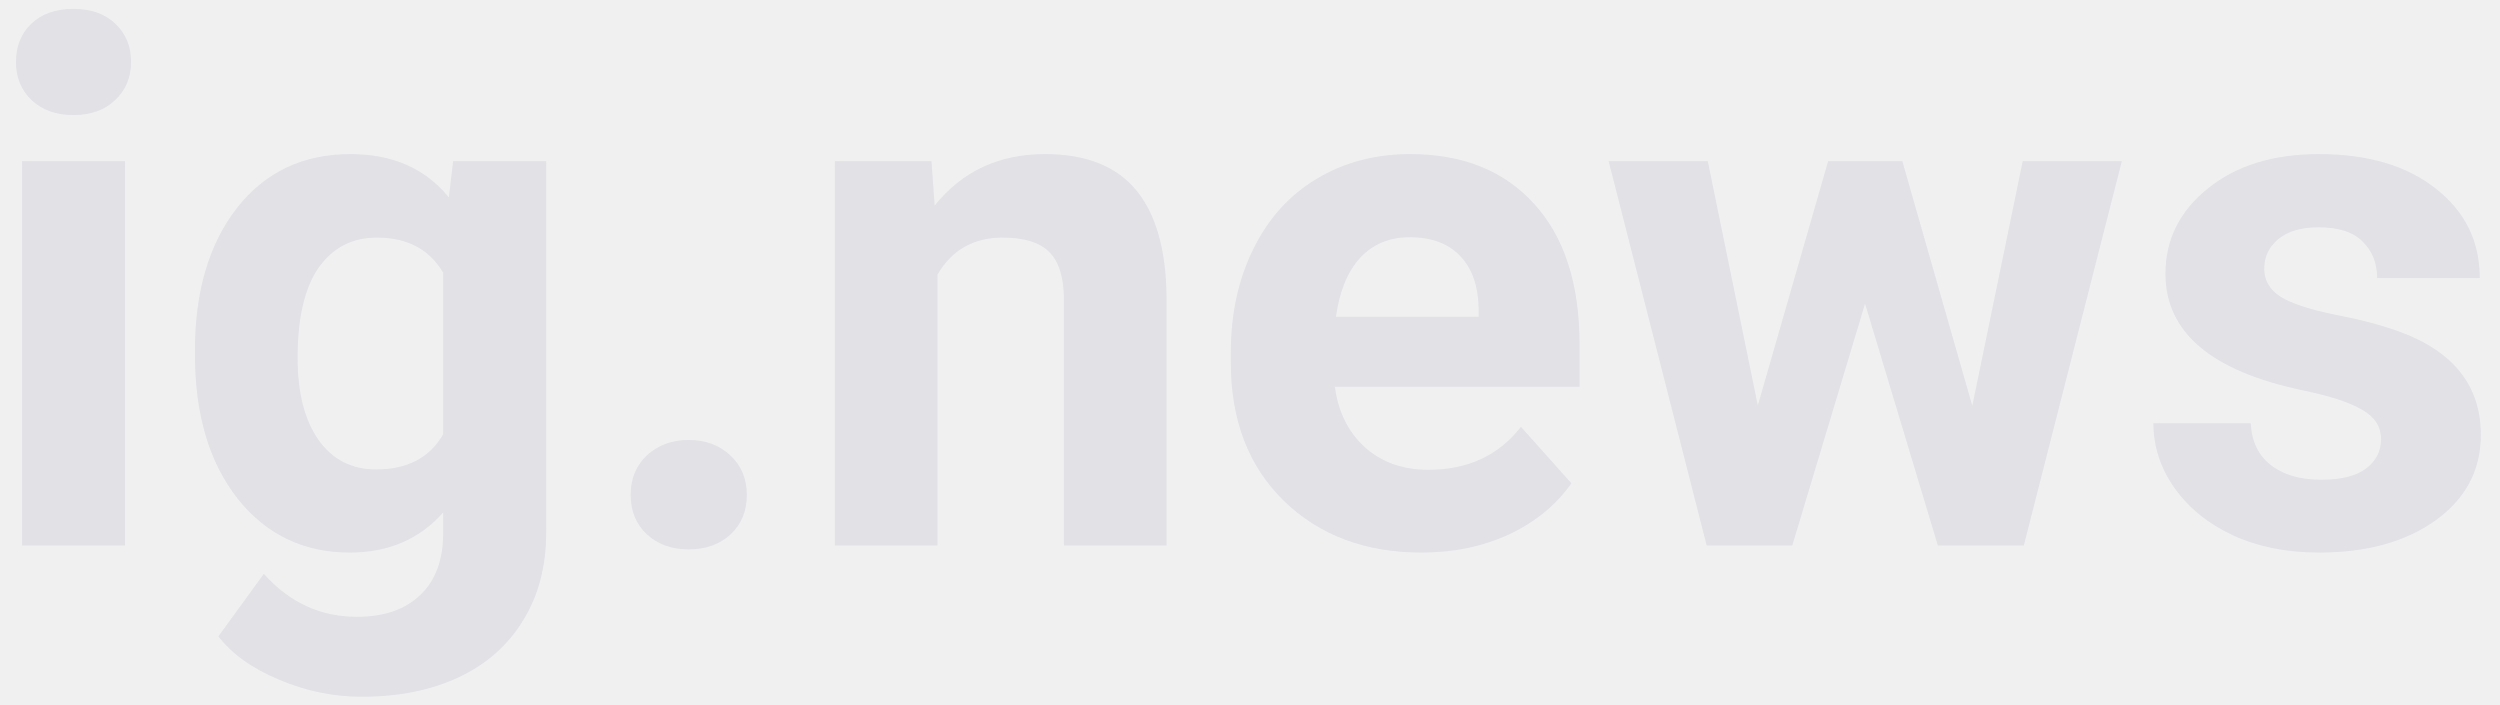
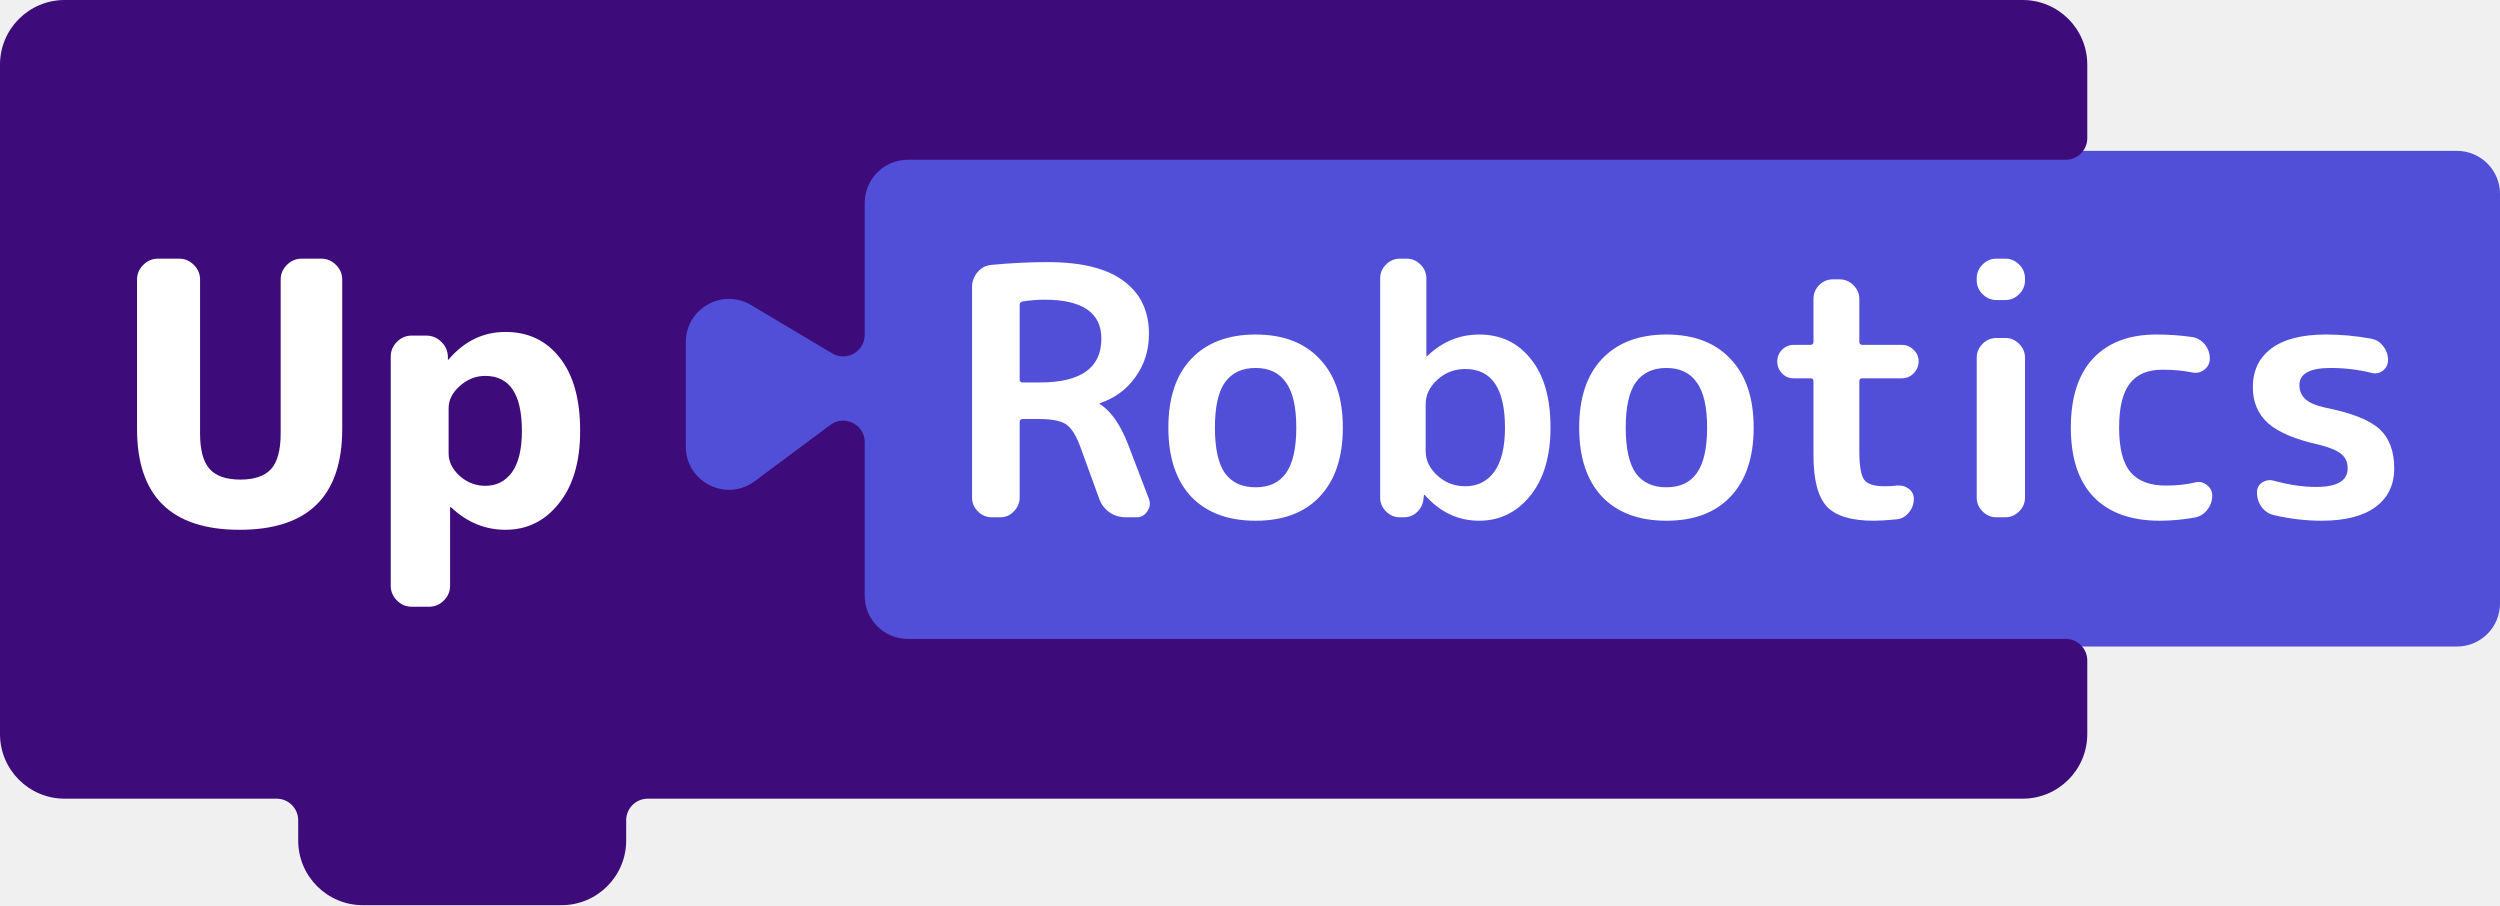
- <svg xmlns="http://www.w3.org/2000/svg" width="110" height="31" viewBox="0 0 110 31" fill="none">
-   <path d="M5.5 24H0.969V7.094H5.5V24ZM0.703 2.719C0.703 2.042 0.927 1.484 1.375 1.047C1.833 0.609 2.453 0.391 3.234 0.391C4.005 0.391 4.62 0.609 5.078 1.047C5.536 1.484 5.766 2.042 5.766 2.719C5.766 3.406 5.531 3.969 5.062 4.406C4.604 4.844 3.995 5.062 3.234 5.062C2.474 5.062 1.859 4.844 1.391 4.406C0.932 3.969 0.703 3.406 0.703 2.719Z" fill="#E1E1E6" />
-   <path d="M8.578 15.422C8.578 12.828 9.193 10.74 10.422 9.156C11.662 7.573 13.328 6.781 15.422 6.781C17.276 6.781 18.719 7.417 19.75 8.688L19.938 7.094H24.031V23.438C24.031 24.917 23.693 26.203 23.016 27.297C22.349 28.391 21.406 29.224 20.188 29.797C18.969 30.37 17.542 30.656 15.906 30.656C14.667 30.656 13.458 30.406 12.281 29.906C11.104 29.417 10.213 28.781 9.609 28L11.609 25.25C12.734 26.51 14.099 27.141 15.703 27.141C16.901 27.141 17.833 26.818 18.5 26.172C19.167 25.537 19.5 24.63 19.5 23.453V22.547C18.458 23.724 17.088 24.312 15.391 24.312C13.359 24.312 11.713 23.521 10.453 21.938C9.203 20.344 8.578 18.234 8.578 15.609V15.422ZM13.094 15.75C13.094 17.281 13.401 18.484 14.016 19.359C14.63 20.224 15.474 20.656 16.547 20.656C17.922 20.656 18.906 20.141 19.5 19.109V12C18.896 10.969 17.922 10.453 16.578 10.453C15.495 10.453 14.641 10.896 14.016 11.781C13.401 12.667 13.094 13.99 13.094 15.75Z" fill="#E1E1E6" />
-   <path d="M27.75 21.781C27.75 21.062 27.99 20.479 28.469 20.031C28.958 19.583 29.568 19.359 30.297 19.359C31.037 19.359 31.646 19.583 32.125 20.031C32.615 20.479 32.859 21.062 32.859 21.781C32.859 22.49 32.62 23.068 32.141 23.516C31.662 23.953 31.047 24.172 30.297 24.172C29.557 24.172 28.948 23.953 28.469 23.516C27.99 23.068 27.75 22.49 27.75 21.781Z" fill="#E1E1E6" />
-   <path d="M40.984 7.094L41.125 9.047C42.333 7.536 43.953 6.781 45.984 6.781C47.776 6.781 49.109 7.307 49.984 8.359C50.859 9.411 51.307 10.984 51.328 13.078V24H46.812V13.188C46.812 12.229 46.604 11.537 46.188 11.109C45.771 10.672 45.078 10.453 44.109 10.453C42.839 10.453 41.885 10.995 41.25 12.078V24H36.734V7.094H40.984Z" fill="#E1E1E6" />
-   <path d="M62.547 24.312C60.068 24.312 58.047 23.552 56.484 22.031C54.932 20.51 54.156 18.484 54.156 15.953V15.516C54.156 13.818 54.484 12.302 55.141 10.969C55.797 9.625 56.724 8.594 57.922 7.875C59.13 7.146 60.505 6.781 62.047 6.781C64.359 6.781 66.177 7.51 67.5 8.969C68.833 10.427 69.5 12.495 69.5 15.172V17.016H58.734C58.88 18.12 59.318 19.005 60.047 19.672C60.786 20.338 61.719 20.672 62.844 20.672C64.583 20.672 65.943 20.042 66.922 18.781L69.141 21.266C68.463 22.224 67.547 22.974 66.391 23.516C65.234 24.047 63.953 24.312 62.547 24.312ZM62.031 10.438C61.135 10.438 60.406 10.74 59.844 11.344C59.292 11.948 58.938 12.812 58.781 13.938H65.062V13.578C65.042 12.578 64.771 11.807 64.25 11.266C63.729 10.713 62.99 10.438 62.031 10.438Z" fill="#E1E1E6" />
-   <path d="M86.781 17.859L89 7.094H93.359L89.047 24H85.266L82.062 13.359L78.859 24H75.094L70.781 7.094H75.141L77.344 17.844L80.438 7.094H83.703L86.781 17.859Z" fill="#E1E1E6" />
-   <path d="M104.766 19.328C104.766 18.776 104.49 18.344 103.938 18.031C103.396 17.708 102.521 17.422 101.312 17.172C97.292 16.328 95.281 14.62 95.281 12.047C95.281 10.547 95.901 9.297 97.141 8.297C98.391 7.286 100.021 6.781 102.031 6.781C104.177 6.781 105.891 7.286 107.172 8.297C108.464 9.307 109.109 10.62 109.109 12.234H104.594C104.594 11.588 104.385 11.057 103.969 10.641C103.552 10.213 102.901 10 102.016 10C101.255 10 100.667 10.172 100.25 10.516C99.833 10.859 99.625 11.297 99.625 11.828C99.625 12.328 99.859 12.734 100.328 13.047C100.807 13.349 101.609 13.615 102.734 13.844C103.859 14.062 104.807 14.312 105.578 14.594C107.964 15.469 109.156 16.984 109.156 19.141C109.156 20.682 108.495 21.932 107.172 22.891C105.849 23.838 104.141 24.312 102.047 24.312C100.63 24.312 99.37 24.062 98.266 23.562C97.172 23.052 96.312 22.359 95.688 21.484C95.062 20.599 94.75 19.646 94.75 18.625H99.031C99.073 19.427 99.37 20.042 99.922 20.469C100.474 20.896 101.214 21.109 102.141 21.109C103.005 21.109 103.656 20.948 104.094 20.625C104.542 20.292 104.766 19.859 104.766 19.328Z" fill="#E1E1E6" />
+ <svg xmlns="http://www.w3.org/2000/svg" width="116" height="42" viewBox="0 0 116 42" fill="none">
+   <path d="M29 8C29 7.448 29.448 7 30 7H114C115.105 7 116 7.895 116 9V18.5V28C116 29.105 115.105 30 114 30H55.769H51.308H45.731H41.592H30C29.448 30 29 29.552 29 29V8Z" fill="#514ED8" />
+   <path d="M0 21V3C0 1.343 1.343 0 3 0H93.85C95.507 0 96.85 1.343 96.85 3V6.412C96.85 6.964 96.402 7.412 95.85 7.412H42.123C41.019 7.412 40.123 8.307 40.123 9.412V15.535C40.123 16.311 39.279 16.791 38.612 16.395L34.845 14.152C33.512 13.359 31.822 14.319 31.822 15.871V20.725C31.822 22.369 33.697 23.311 35.016 22.33L38.526 19.718C39.186 19.227 40.123 19.698 40.123 20.52V27.647C40.123 28.752 41.019 29.647 42.123 29.647H95.85C96.402 29.647 96.85 30.095 96.85 30.647V34.059C96.85 35.716 95.507 37.059 93.85 37.059H30.055C29.503 37.059 29.055 37.507 29.055 38.059V39C29.055 40.657 27.712 42 26.055 42H16.836C15.179 42 13.836 40.657 13.836 39V38.059C13.836 37.507 13.388 37.059 12.836 37.059H3C1.343 37.059 0 35.716 0 34.059V29.647V21Z" fill="#3D0B7A" />
+   <path d="M15.879 19.907C15.879 23.023 14.293 24.582 11.119 24.582C7.946 24.582 6.359 23.023 6.359 19.907V12.971C6.359 12.71 6.455 12.483 6.648 12.291C6.841 12.098 7.067 12.002 7.328 12.002H8.314C8.575 12.002 8.801 12.098 8.994 12.291C9.187 12.483 9.283 12.71 9.283 12.971V20.111C9.283 20.881 9.43 21.431 9.725 21.76C10.02 22.088 10.496 22.253 11.153 22.253C11.81 22.253 12.287 22.088 12.581 21.76C12.876 21.431 13.023 20.881 13.023 20.111V12.971C13.023 12.71 13.12 12.483 13.312 12.291C13.505 12.098 13.732 12.002 13.992 12.002H14.91C15.171 12.002 15.398 12.098 15.59 12.291C15.783 12.483 15.879 12.71 15.879 12.971V19.907ZM20.816 18.938V21.046C20.816 21.42 20.986 21.765 21.326 22.083C21.677 22.389 22.074 22.542 22.516 22.542C23.037 22.542 23.451 22.332 23.757 21.913C24.063 21.482 24.216 20.842 24.216 19.992C24.216 18.292 23.649 17.442 22.516 17.442C22.074 17.442 21.677 17.6 21.326 17.918C20.986 18.224 20.816 18.564 20.816 18.938ZM19.099 28.152C18.838 28.152 18.611 28.055 18.419 27.863C18.226 27.67 18.13 27.443 18.13 27.183V16.541C18.13 16.28 18.226 16.053 18.419 15.861C18.611 15.668 18.838 15.572 19.099 15.572H19.779C20.051 15.572 20.283 15.668 20.476 15.861C20.668 16.042 20.77 16.269 20.782 16.541V16.677C20.782 16.688 20.787 16.694 20.799 16.694L20.833 16.66C21.558 15.821 22.431 15.402 23.451 15.402C24.505 15.402 25.343 15.798 25.967 16.592C26.601 17.385 26.919 18.518 26.919 19.992C26.919 21.42 26.59 22.542 25.933 23.358C25.287 24.174 24.459 24.582 23.451 24.582C22.51 24.582 21.671 24.236 20.935 23.545C20.923 23.533 20.912 23.528 20.901 23.528C20.889 23.528 20.884 23.533 20.884 23.545V27.183C20.884 27.443 20.787 27.67 20.595 27.863C20.402 28.055 20.175 28.152 19.915 28.152H19.099Z" fill="white" />
+   <path d="M47.312 14.146V17.618C47.312 17.703 47.359 17.746 47.456 17.746H48.255C50.154 17.746 51.103 17.069 51.103 15.714C51.103 14.509 50.224 13.906 48.464 13.906C48.144 13.906 47.807 13.933 47.456 13.986C47.359 14.008 47.312 14.061 47.312 14.146ZM46.016 24.002C45.77 24.002 45.557 23.912 45.376 23.73C45.194 23.549 45.103 23.335 45.103 23.09V13.314C45.103 13.058 45.189 12.829 45.359 12.626C45.53 12.424 45.743 12.312 45.999 12.29C46.906 12.205 47.781 12.162 48.623 12.162C50.191 12.162 51.365 12.456 52.144 13.042C52.922 13.618 53.312 14.434 53.312 15.49C53.312 16.247 53.103 16.914 52.688 17.49C52.282 18.066 51.733 18.471 51.039 18.706C51.029 18.706 51.023 18.712 51.023 18.722C51.023 18.744 51.029 18.754 51.039 18.754C51.551 19.074 51.989 19.703 52.352 20.642L53.312 23.154C53.386 23.357 53.359 23.549 53.231 23.73C53.114 23.912 52.949 24.002 52.736 24.002H52.239C51.962 24.002 51.712 23.927 51.487 23.778C51.264 23.618 51.103 23.41 51.008 23.154L50.111 20.69C49.919 20.178 49.701 19.842 49.456 19.682C49.21 19.522 48.789 19.442 48.191 19.442H47.456C47.359 19.442 47.312 19.49 47.312 19.586V23.09C47.312 23.335 47.221 23.549 47.039 23.73C46.869 23.912 46.661 24.002 46.416 24.002H46.016ZM59.668 17.746C59.358 17.298 58.889 17.074 58.26 17.074C57.63 17.074 57.156 17.298 56.836 17.746C56.526 18.183 56.372 18.882 56.372 19.842C56.372 20.802 56.526 21.506 56.836 21.954C57.156 22.392 57.63 22.61 58.26 22.61C58.889 22.61 59.358 22.392 59.668 21.954C59.988 21.506 60.148 20.802 60.148 19.842C60.148 18.882 59.988 18.183 59.668 17.746ZM61.236 23.042C60.532 23.789 59.54 24.162 58.26 24.162C56.98 24.162 55.982 23.789 55.268 23.042C54.564 22.285 54.212 21.218 54.212 19.842C54.212 18.466 54.564 17.405 55.268 16.658C55.982 15.901 56.98 15.522 58.26 15.522C59.54 15.522 60.532 15.901 61.236 16.658C61.95 17.405 62.308 18.466 62.308 19.842C62.308 21.218 61.95 22.285 61.236 23.042ZM66.151 18.754V20.93C66.151 21.357 66.332 21.735 66.695 22.066C67.058 22.397 67.49 22.562 67.991 22.562C68.556 22.562 69.004 22.338 69.335 21.89C69.666 21.431 69.831 20.749 69.831 19.842C69.831 18.029 69.218 17.122 67.991 17.122C67.49 17.122 67.058 17.288 66.695 17.618C66.332 17.949 66.151 18.328 66.151 18.754ZM64.951 24.002C64.706 24.002 64.493 23.912 64.311 23.73C64.13 23.549 64.039 23.335 64.039 23.09V12.914C64.039 12.669 64.13 12.456 64.311 12.274C64.493 12.093 64.706 12.002 64.951 12.002H65.271C65.516 12.002 65.73 12.093 65.911 12.274C66.093 12.456 66.183 12.669 66.183 12.914V16.514C66.183 16.525 66.189 16.53 66.199 16.53C66.21 16.53 66.221 16.525 66.231 16.514C66.924 15.853 67.725 15.522 68.631 15.522C69.634 15.522 70.434 15.901 71.031 16.658C71.639 17.405 71.943 18.466 71.943 19.842C71.943 21.175 71.629 22.232 70.999 23.01C70.37 23.778 69.581 24.162 68.631 24.162C67.66 24.162 66.823 23.767 66.119 22.978C66.109 22.968 66.098 22.962 66.087 22.962C66.076 22.962 66.071 22.968 66.071 22.978L66.055 23.09C66.044 23.346 65.948 23.565 65.767 23.746C65.597 23.917 65.383 24.002 65.127 24.002H64.951ZM78.73 17.746C78.421 17.298 77.951 17.074 77.322 17.074C76.693 17.074 76.218 17.298 75.898 17.746C75.589 18.183 75.434 18.882 75.434 19.842C75.434 20.802 75.589 21.506 75.898 21.954C76.218 22.392 76.693 22.61 77.322 22.61C77.951 22.61 78.421 22.392 78.73 21.954C79.05 21.506 79.21 20.802 79.21 19.842C79.21 18.882 79.05 18.183 78.73 17.746ZM80.298 23.042C79.594 23.789 78.602 24.162 77.322 24.162C76.042 24.162 75.045 23.789 74.33 23.042C73.626 22.285 73.274 21.218 73.274 19.842C73.274 18.466 73.626 17.405 74.33 16.658C75.045 15.901 76.042 15.522 77.322 15.522C78.602 15.522 79.594 15.901 80.298 16.658C81.013 17.405 81.37 18.466 81.37 19.842C81.37 21.218 81.013 22.285 80.298 23.042ZM83.233 17.554C83.02 17.554 82.839 17.48 82.689 17.33C82.54 17.17 82.465 16.983 82.465 16.77C82.465 16.557 82.54 16.375 82.689 16.226C82.839 16.077 83.02 16.002 83.233 16.002H84.001C84.097 16.002 84.145 15.954 84.145 15.858V13.874C84.145 13.629 84.231 13.415 84.401 13.234C84.583 13.053 84.796 12.962 85.041 12.962H85.361C85.607 12.962 85.82 13.053 86.001 13.234C86.183 13.415 86.273 13.629 86.273 13.874V15.858C86.273 15.954 86.321 16.002 86.417 16.002H88.241C88.455 16.002 88.636 16.077 88.785 16.226C88.945 16.375 89.025 16.557 89.025 16.77C89.025 16.983 88.945 17.17 88.785 17.33C88.636 17.48 88.455 17.554 88.241 17.554H86.417C86.321 17.554 86.273 17.597 86.273 17.682V20.914C86.273 21.608 86.348 22.055 86.497 22.258C86.647 22.461 86.956 22.562 87.425 22.562C87.681 22.562 87.873 22.552 88.001 22.53C88.215 22.509 88.401 22.557 88.561 22.674C88.721 22.791 88.801 22.951 88.801 23.154C88.801 23.389 88.721 23.602 88.561 23.794C88.412 23.976 88.225 24.077 88.001 24.098C87.532 24.141 87.18 24.162 86.945 24.162C85.911 24.162 85.185 23.944 84.769 23.506C84.353 23.058 84.145 22.264 84.145 21.122V17.682C84.145 17.597 84.097 17.554 84.001 17.554H83.233ZM92.632 24.002C92.387 24.002 92.174 23.912 91.992 23.73C91.811 23.549 91.72 23.335 91.72 23.09V16.594C91.72 16.349 91.811 16.136 91.992 15.954C92.174 15.773 92.387 15.682 92.632 15.682H93.048C93.294 15.682 93.507 15.773 93.688 15.954C93.87 16.136 93.96 16.349 93.96 16.594V23.09C93.96 23.335 93.87 23.549 93.688 23.73C93.507 23.912 93.294 24.002 93.048 24.002H92.632ZM92.632 13.922C92.387 13.922 92.174 13.832 91.992 13.65C91.811 13.469 91.72 13.255 91.72 13.01V12.914C91.72 12.669 91.811 12.456 91.992 12.274C92.174 12.093 92.387 12.002 92.632 12.002H93.048C93.294 12.002 93.507 12.093 93.688 12.274C93.87 12.456 93.96 12.669 93.96 12.914V13.01C93.96 13.255 93.87 13.469 93.688 13.65C93.507 13.832 93.294 13.922 93.048 13.922H92.632ZM100.215 24.162C98.892 24.162 97.873 23.799 97.159 23.074C96.444 22.338 96.087 21.261 96.087 19.842C96.087 18.445 96.428 17.378 97.111 16.642C97.804 15.896 98.785 15.522 100.055 15.522C100.62 15.522 101.164 15.559 101.687 15.634C101.932 15.666 102.135 15.778 102.295 15.97C102.455 16.162 102.535 16.386 102.535 16.642C102.535 16.855 102.449 17.026 102.279 17.154C102.119 17.282 101.932 17.325 101.719 17.282C101.303 17.197 100.839 17.154 100.327 17.154C99.655 17.154 99.153 17.367 98.823 17.794C98.492 18.221 98.327 18.904 98.327 19.842C98.327 20.802 98.503 21.49 98.855 21.906C99.207 22.322 99.751 22.53 100.487 22.53C101.009 22.53 101.463 22.482 101.847 22.386C102.049 22.333 102.231 22.37 102.391 22.498C102.561 22.626 102.647 22.791 102.647 22.994C102.647 23.25 102.567 23.474 102.407 23.666C102.257 23.858 102.06 23.976 101.815 24.018C101.271 24.114 100.737 24.162 100.215 24.162ZM107.636 20.642C106.516 20.397 105.716 20.061 105.236 19.634C104.766 19.207 104.532 18.653 104.532 17.97C104.532 17.202 104.814 16.605 105.38 16.178C105.956 15.741 106.804 15.522 107.924 15.522C108.628 15.522 109.326 15.586 110.02 15.714C110.254 15.757 110.441 15.874 110.58 16.066C110.729 16.247 110.804 16.461 110.804 16.706C110.804 16.909 110.724 17.074 110.564 17.202C110.404 17.32 110.222 17.352 110.02 17.298C109.422 17.149 108.793 17.074 108.132 17.074C107.172 17.074 106.692 17.341 106.692 17.874C106.692 18.13 106.782 18.343 106.964 18.514C107.145 18.685 107.454 18.818 107.892 18.914C109.118 19.16 109.956 19.49 110.404 19.906C110.862 20.322 111.092 20.93 111.092 21.73C111.092 22.498 110.804 23.096 110.228 23.522C109.652 23.949 108.814 24.162 107.716 24.162C107.001 24.162 106.27 24.077 105.524 23.906C105.289 23.853 105.097 23.73 104.948 23.538C104.798 23.335 104.724 23.106 104.724 22.85C104.724 22.648 104.804 22.493 104.964 22.386C105.134 22.279 105.316 22.253 105.508 22.306C106.201 22.498 106.857 22.594 107.476 22.594C108.446 22.594 108.932 22.306 108.932 21.73C108.932 21.453 108.836 21.234 108.644 21.074C108.462 20.914 108.126 20.77 107.636 20.642Z" fill="white" />
</svg>
